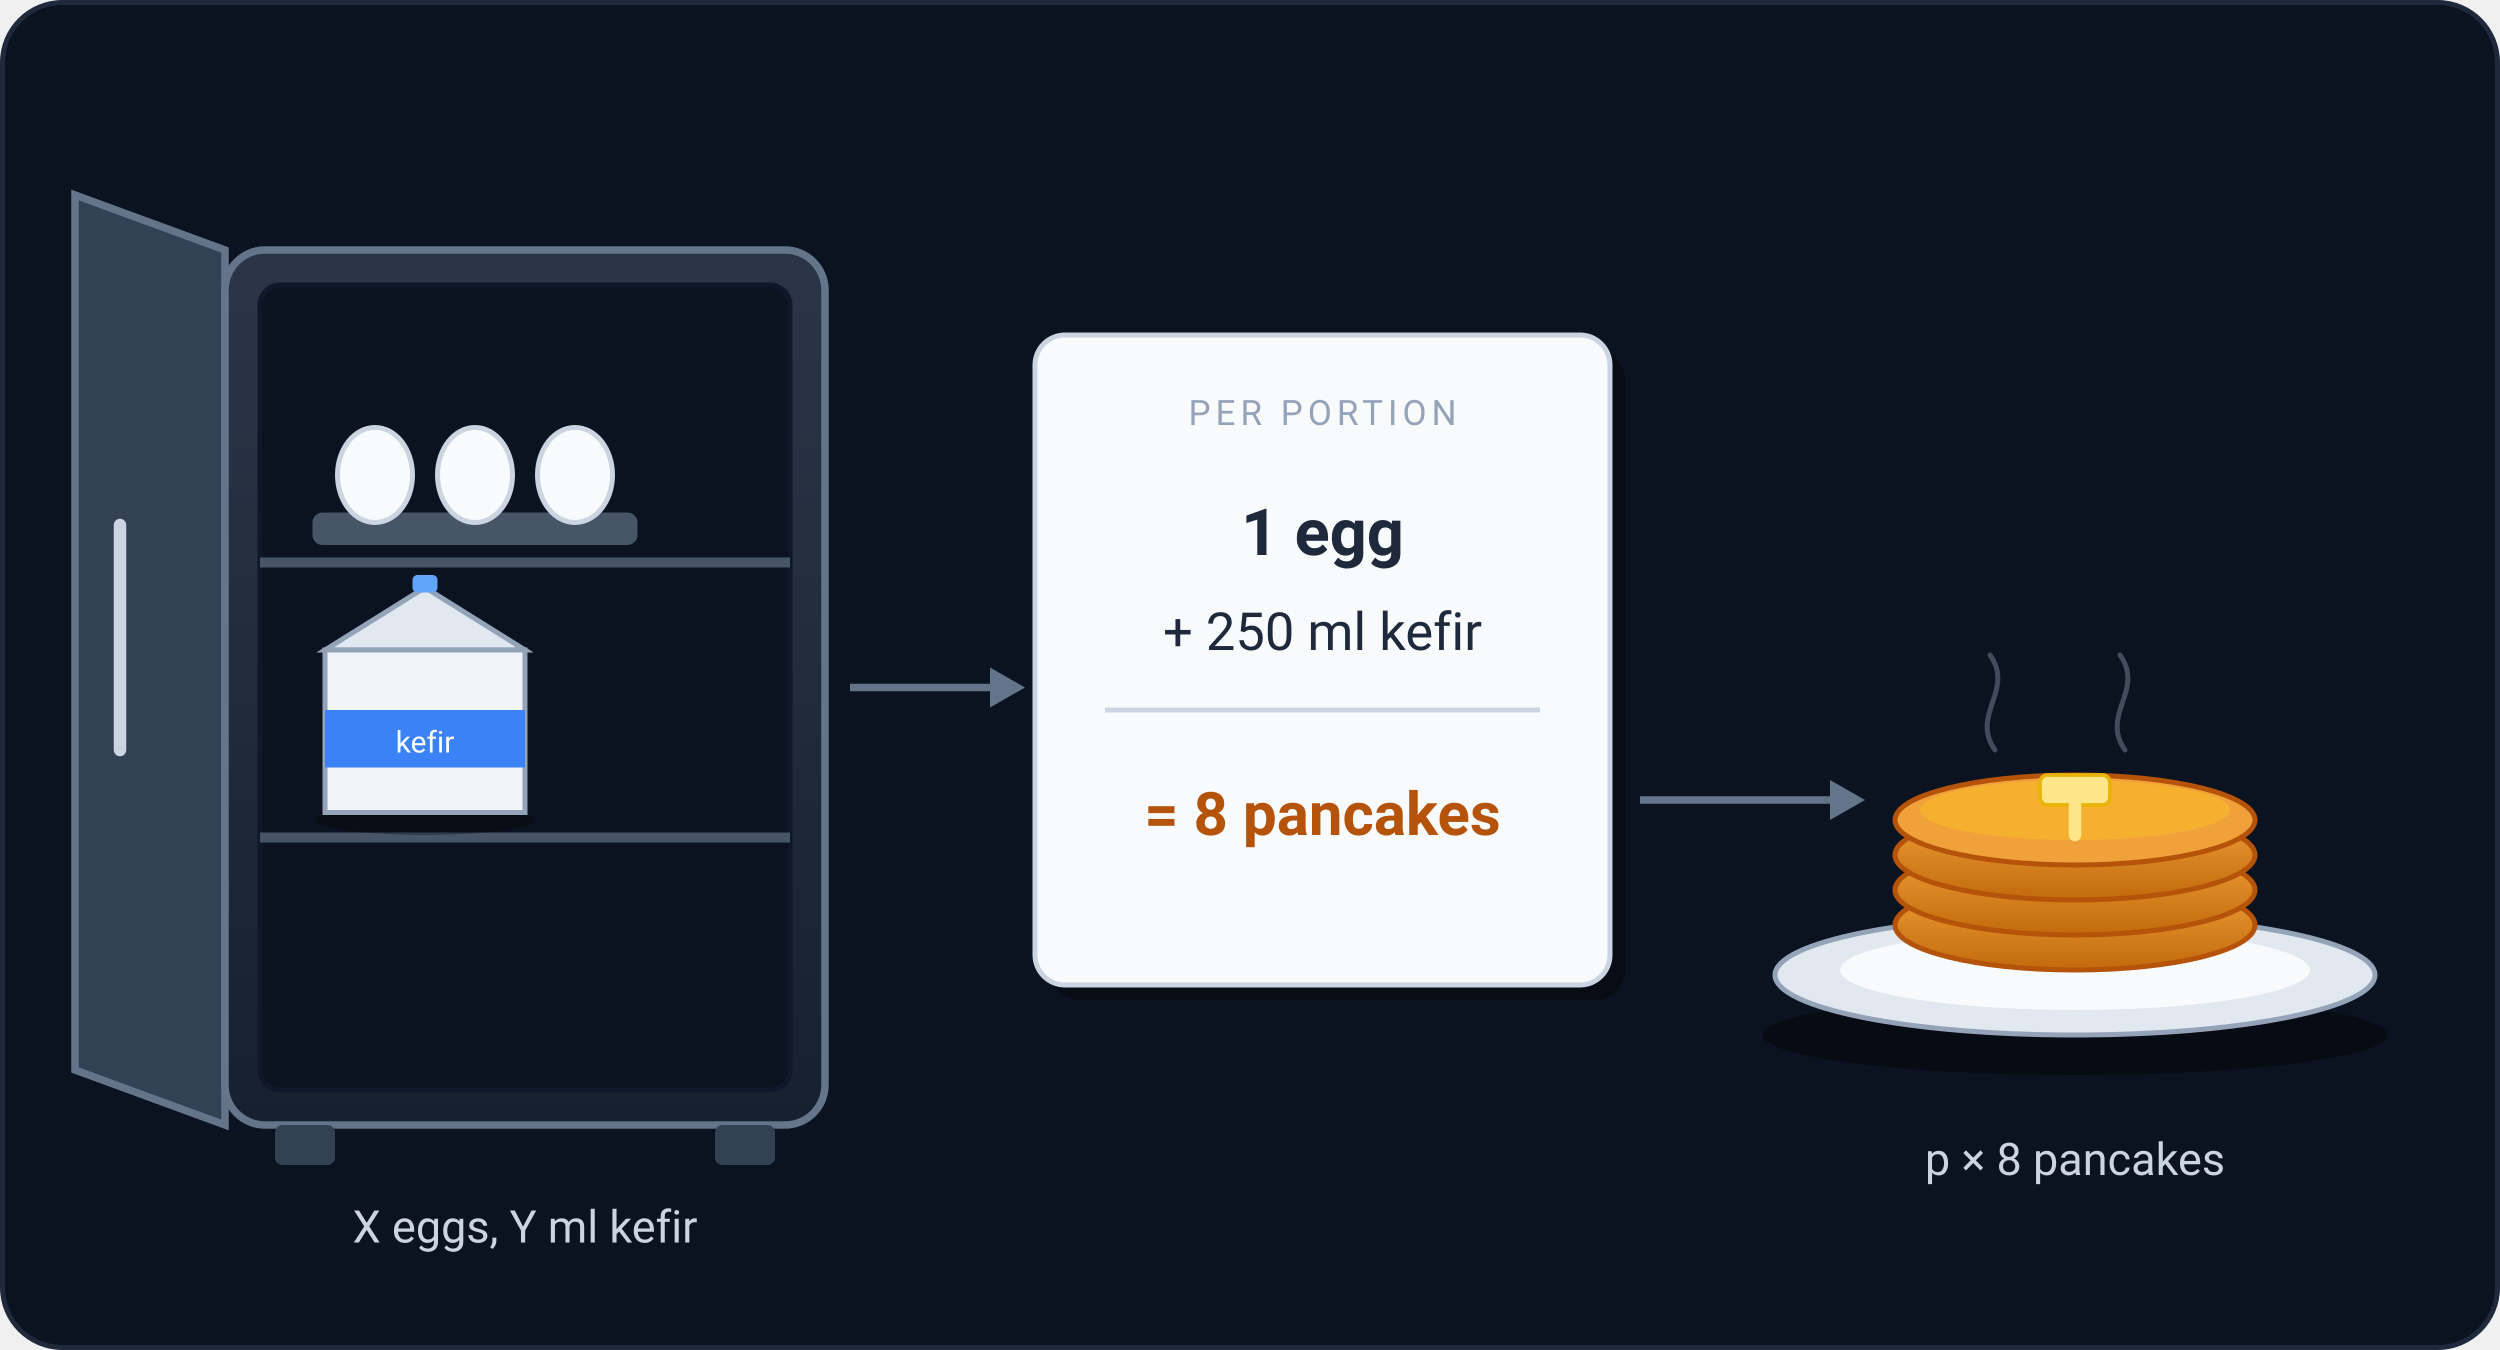
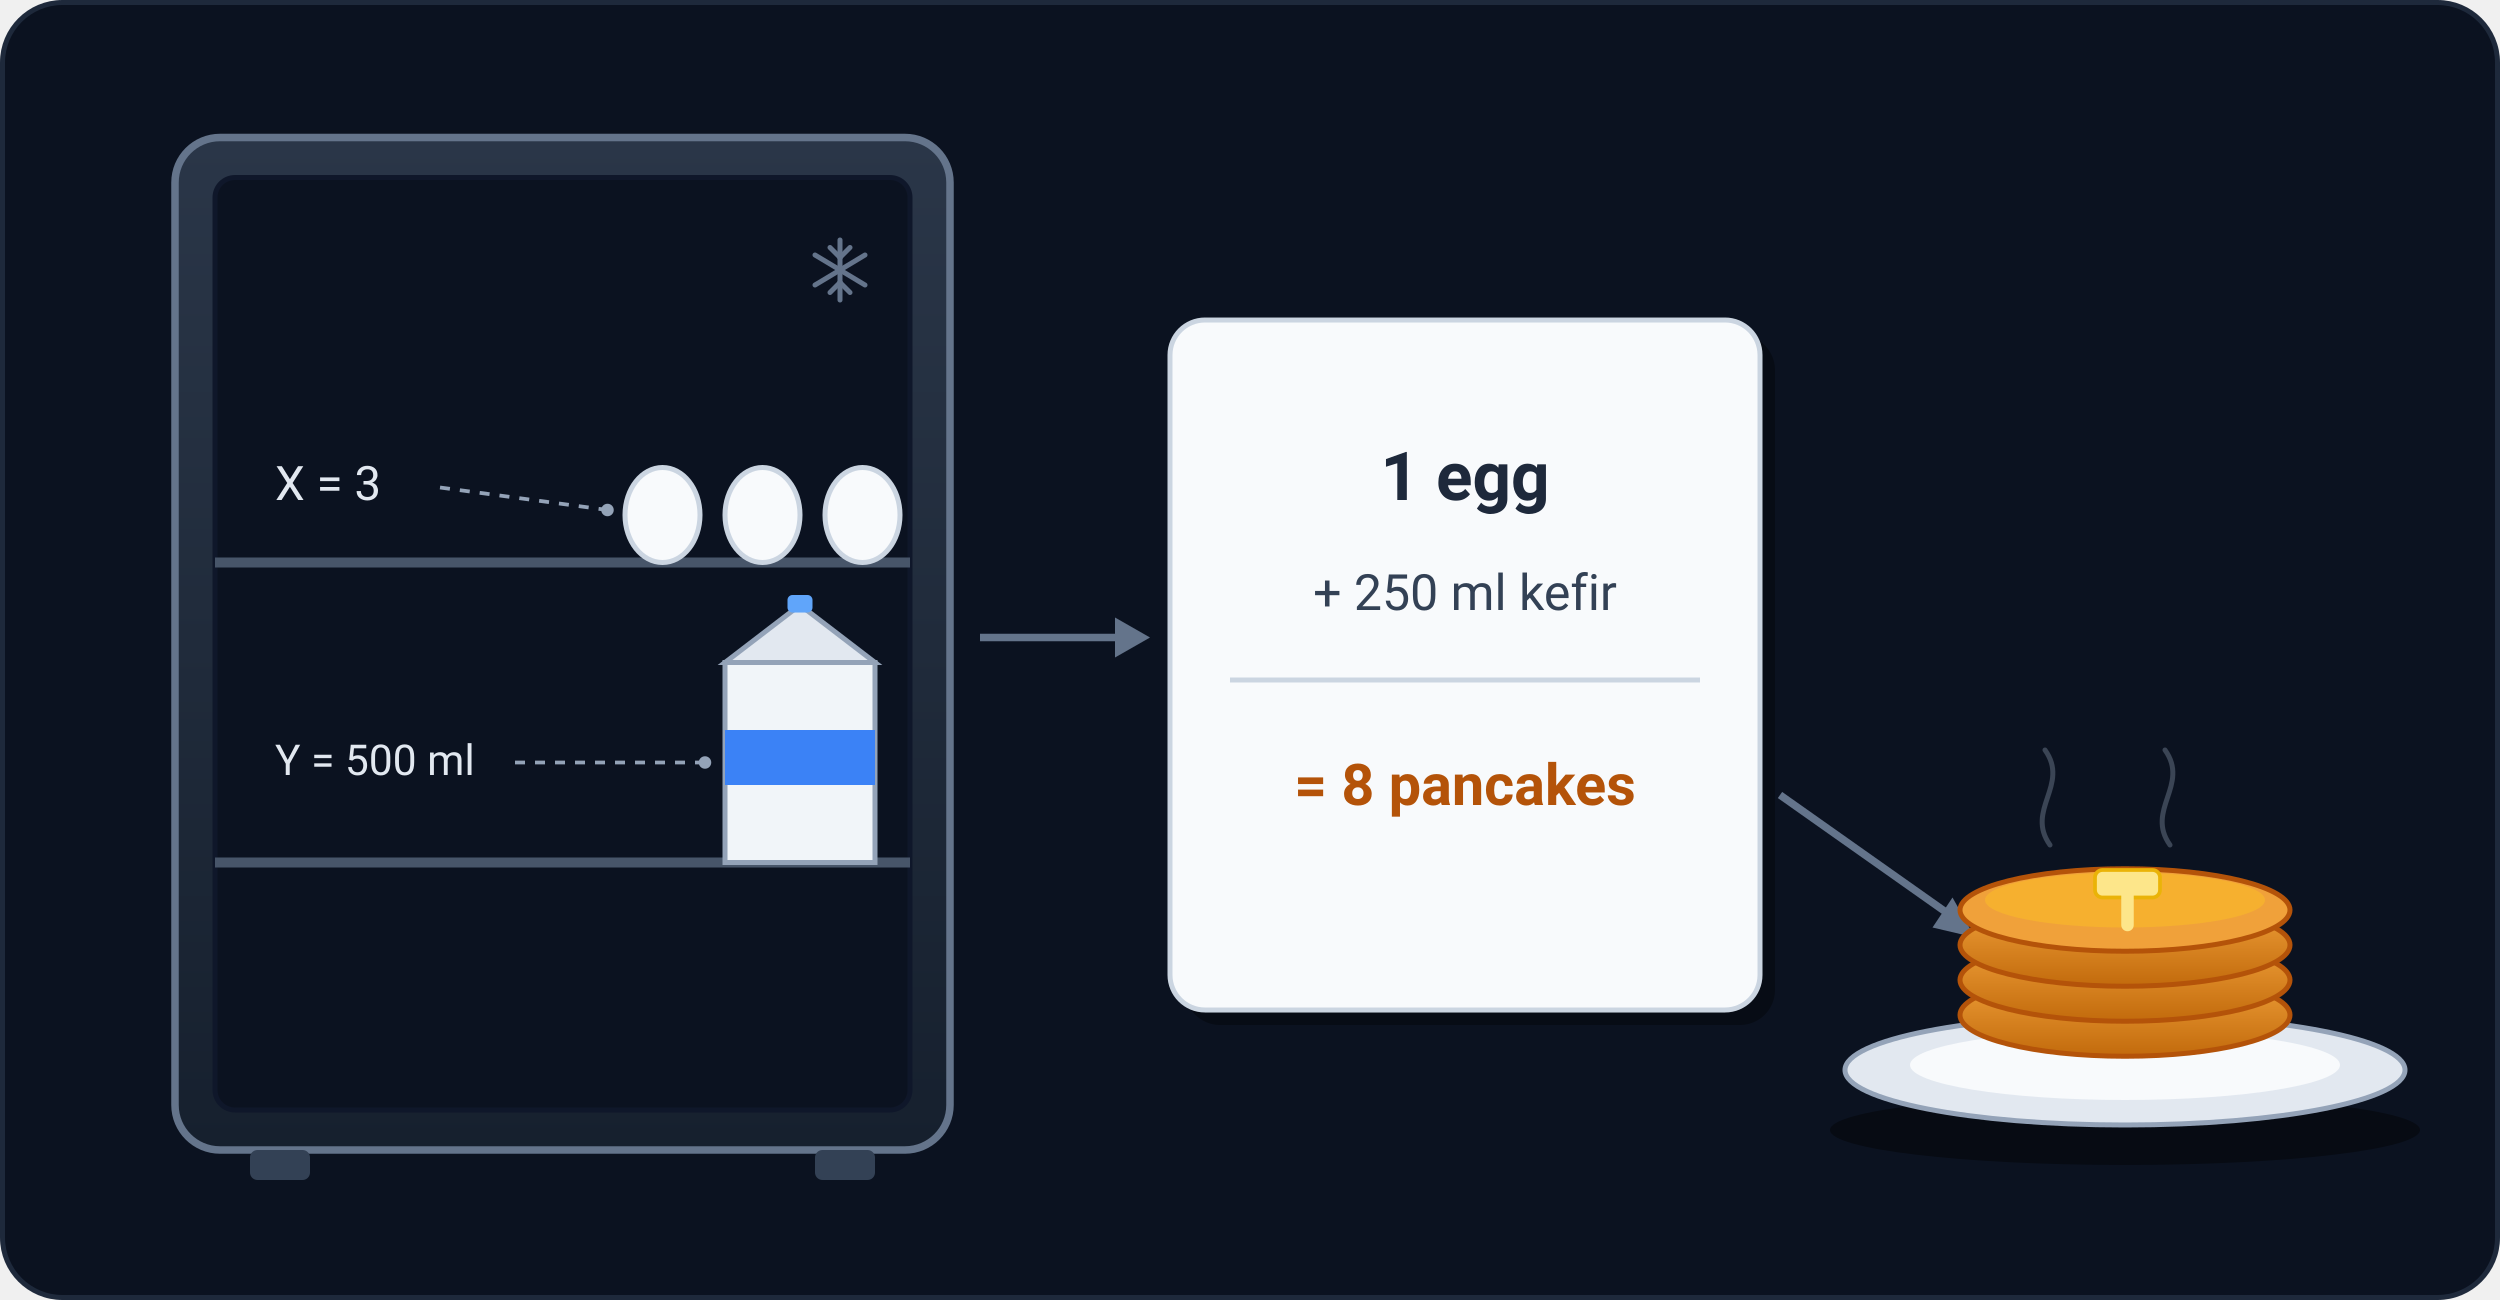
- <svg xmlns="http://www.w3.org/2000/svg" viewBox="0 0 1000 540" role="img" aria-labelledby="pancakeTitle pancakeDesc">
+ <svg xmlns="http://www.w3.org/2000/svg" viewBox="0 0 1000 520" role="img" aria-labelledby="pancakeTitle pancakeDesc">
  <defs>
    <linearGradient id="fridgeBody" x1="0" y1="0" x2="0" y2="1">
      <stop offset="0%" stop-color="#2a3648" />
      <stop offset="100%" stop-color="#16202e" />
    </linearGradient>
    <linearGradient id="pancake" x1="0" y1="0" x2="0" y2="1">
      <stop offset="0%" stop-color="#f0a13a" />
      <stop offset="100%" stop-color="#c26a0c" />
    </linearGradient>
  </defs>
-   <rect x="1" y="1" width="998" height="538" rx="24" fill="#0b1220" stroke="#1e293b" stroke-width="2" />
-   <polygon points="90,100 30,78 30,428 90,450" fill="#334155" stroke="#64748b" stroke-width="3" />
-   <line x1="48" y1="210" x2="48" y2="300" stroke="#cbd5e1" stroke-width="5" stroke-linecap="round" />
-   <rect x="90" y="100" width="240" height="350" rx="16" fill="url(#fridgeBody)" stroke="#64748b" stroke-width="3" />
-   <rect x="104" y="114" width="212" height="322" rx="8" fill="#0b1220" stroke="#0f172a" stroke-width="2" />
-   <line x1="104" y1="225" x2="316" y2="225" stroke="#475569" stroke-width="4" />
-   <line x1="104" y1="335" x2="316" y2="335" stroke="#475569" stroke-width="4" />
-   <rect x="110" y="450" width="24" height="16" rx="3" fill="#334155" />
-   <rect x="286" y="450" width="24" height="16" rx="3" fill="#334155" />
-   <rect x="125" y="205" width="130" height="13" rx="4" fill="#475569" />
+   <rect x="1" y="1" width="998" height="518" rx="24" fill="#0b1220" stroke="#1e293b" stroke-width="2" />
+   <rect x="70" y="55" width="310" height="405" rx="18" fill="url(#fridgeBody)" stroke="#64748b" stroke-width="3" />
+   <rect x="86" y="71" width="278" height="373" rx="8" fill="#0b1220" stroke="#0f172a" stroke-width="2" />
+   <line x1="86" y1="225" x2="364" y2="225" stroke="#475569" stroke-width="4" />
+   <line x1="86" y1="345" x2="364" y2="345" stroke="#475569" stroke-width="4" />
+   <rect x="100" y="460" width="24" height="12" rx="3" fill="#334155" />
+   <rect x="326" y="460" width="24" height="12" rx="3" fill="#334155" />
+   <g stroke="#64748b" stroke-width="2" stroke-linecap="round">
+     <line x1="336" y1="96" x2="336" y2="120" />
+     <line x1="326" y1="102" x2="346" y2="114" />
+     <line x1="346" y1="102" x2="326" y2="114" />
+     <line x1="332" y1="99" x2="336" y2="103" />
+     <line x1="340" y1="99" x2="336" y2="103" />
+     <line x1="332" y1="117" x2="336" y2="113" />
+     <line x1="340" y1="117" x2="336" y2="113" />
+   </g>
  <g fill="#f8fafc" stroke="#cbd5e1" stroke-width="2">
-     <ellipse cx="150" cy="190" rx="15" ry="19" />
-     <ellipse cx="190" cy="190" rx="15" ry="19" />
-     <ellipse cx="230" cy="190" rx="15" ry="19" />
+     <ellipse cx="265" cy="206" rx="15" ry="19" />
+     <ellipse cx="305" cy="206" rx="15" ry="19" />
+     <ellipse cx="345" cy="206" rx="15" ry="19" />
  </g>
-   <ellipse cx="170" cy="328" rx="44" ry="6" fill="#000000" opacity="0.3" />
-   <polygon points="130,260 170,235 210,260" fill="#e2e8f0" stroke="#94a3b8" stroke-width="2" />
-   <rect x="165" y="230" width="10" height="7" rx="2" fill="#60a5fa" />
-   <rect x="130" y="260" width="80" height="65" fill="#f1f5f9" stroke="#94a3b8" stroke-width="2" />
-   <rect x="130" y="284" width="80" height="23" fill="#3b82f6" />
-   <text x="170" y="301" text-anchor="middle" font-family="ui-sans-serif, system-ui, -apple-system, Segoe UI, Roboto, sans-serif" font-size="12" fill="#ffffff">kefir</text>
-   <text x="210" y="497" text-anchor="middle" font-family="ui-sans-serif, system-ui, -apple-system, Segoe UI, Roboto, sans-serif" font-size="18" fill="#cbd5e1">X eggs, Y ml kefir</text>
-   <line x1="340" y1="275" x2="396" y2="275" stroke="#64748b" stroke-width="3" />
-   <polygon points="396,267 410,275 396,283" fill="#64748b" />
-   <rect x="420" y="140" width="230" height="260" rx="12" fill="#000000" opacity="0.35" />
-   <rect x="414" y="134" width="230" height="260" rx="12" fill="#f8fafc" stroke="#cbd5e1" stroke-width="2" />
-   <text x="529" y="170" text-anchor="middle" font-family="ui-sans-serif, system-ui, -apple-system, Segoe UI, Roboto, sans-serif" font-size="14" letter-spacing="2" fill="#94a3b8">PER PORTION</text>
-   <text x="529" y="222" text-anchor="middle" font-family="ui-sans-serif, system-ui, -apple-system, Segoe UI, Roboto, sans-serif" font-size="26" font-weight="600" fill="#1e293b">1 egg</text>
-   <text x="529" y="260" text-anchor="middle" font-family="ui-sans-serif, system-ui, -apple-system, Segoe UI, Roboto, sans-serif" font-size="21" fill="#1e293b">+ 250 ml kefir</text>
-   <line x1="442" y1="284" x2="616" y2="284" stroke="#cbd5e1" stroke-width="2" />
-   <text x="529" y="334" text-anchor="middle" font-family="ui-sans-serif, system-ui, -apple-system, Segoe UI, Roboto, sans-serif" font-size="24" font-weight="700" fill="#b45309">= 8 pancakes</text>
-   <line x1="656" y1="320" x2="732" y2="320" stroke="#64748b" stroke-width="3" />
-   <polygon points="732,312 746,320 732,328" fill="#64748b" />
-   <ellipse cx="830" cy="414" rx="125" ry="16" fill="#000000" opacity="0.4" />
-   <ellipse cx="830" cy="390" rx="120" ry="24" fill="#e2e8f0" stroke="#94a3b8" stroke-width="2" />
-   <ellipse cx="830" cy="388" rx="94" ry="16" fill="#f8fafc" />
+   <polygon points="290,265 320,242 350,265" fill="#e2e8f0" stroke="#94a3b8" stroke-width="2" />
+   <rect x="315" y="238" width="10" height="7" rx="2" fill="#60a5fa" />
+   <rect x="290" y="265" width="60" height="80" fill="#f1f5f9" stroke="#94a3b8" stroke-width="2" />
+   <rect x="290" y="292" width="60" height="22" fill="#3b82f6" />
+   <g font-family="ui-sans-serif, system-ui, -apple-system, Segoe UI, Roboto, sans-serif">
+     <text x="110" y="200" font-size="19" fill="#e2e8f0">X = 3</text>
+     <text x="110" y="310" font-size="17" fill="#e2e8f0">Y = 500 ml</text>
+   </g>
+   <g stroke="#94a3b8" stroke-width="1.5" stroke-dasharray="4 4">
+     <line x1="176" y1="195" x2="243" y2="204" />
+     <line x1="206" y1="305" x2="282" y2="305" />
+   </g>
+   <circle cx="243" cy="204" r="2.5" fill="#94a3b8" />
+   <circle cx="282" cy="305" r="2.5" fill="#94a3b8" />
+   <line x1="392" y1="255" x2="446" y2="255" stroke="#64748b" stroke-width="3" />
+   <polygon points="446,247 460,255 446,263" fill="#64748b" />
+   <rect x="474" y="134" width="236" height="276" rx="14" fill="#000000" opacity="0.35" />
+   <rect x="468" y="128" width="236" height="276" rx="14" fill="#f8fafc" stroke="#cbd5e1" stroke-width="2" />
+   <text x="586" y="200" text-anchor="middle" font-family="ui-sans-serif, system-ui, -apple-system, Segoe UI, Roboto, sans-serif" font-size="27" font-weight="600" fill="#1e293b">1 egg</text>
+   <text x="586" y="244" text-anchor="middle" font-family="ui-sans-serif, system-ui, -apple-system, Segoe UI, Roboto, sans-serif" font-size="20" fill="#334155">+ 250 ml kefir</text>
+   <line x1="492" y1="272" x2="680" y2="272" stroke="#cbd5e1" stroke-width="2" />
+   <text x="586" y="322" text-anchor="middle" font-family="ui-sans-serif, system-ui, -apple-system, Segoe UI, Roboto, sans-serif" font-size="23" font-weight="700" fill="#b45309">= 8 pancakes</text>
+   <line x1="712" y1="318" x2="780" y2="366" stroke="#64748b" stroke-width="3" />
+   <polygon points="773,371 790,375 781,359" fill="#64748b" />
+   <ellipse cx="850" cy="452" rx="118" ry="14" fill="#000000" opacity="0.4" />
+   <ellipse cx="850" cy="428" rx="112" ry="22" fill="#e2e8f0" stroke="#94a3b8" stroke-width="2" />
+   <ellipse cx="850" cy="426" rx="86" ry="14" fill="#f8fafc" />
  <g stroke="#b45309" stroke-width="2">
-     <ellipse cx="830" cy="370" rx="72" ry="18" fill="url(#pancake)" />
-     <ellipse cx="830" cy="356" rx="72" ry="18" fill="url(#pancake)" />
-     <ellipse cx="830" cy="342" rx="72" ry="18" fill="url(#pancake)" />
-     <ellipse cx="830" cy="328" rx="72" ry="18" fill="#f0a13a" />
+     <ellipse cx="850" cy="406" rx="66" ry="16.5" fill="url(#pancake)" />
+     <ellipse cx="850" cy="392" rx="66" ry="16.5" fill="url(#pancake)" />
+     <ellipse cx="850" cy="378" rx="66" ry="16.5" fill="url(#pancake)" />
+     <ellipse cx="850" cy="364" rx="66" ry="16.5" fill="#f0a13a" />
  </g>
-   <ellipse cx="830" cy="324" rx="62" ry="12" fill="#fbbf24" opacity="0.5" />
-   <rect x="816" y="310" width="28" height="12" rx="3" fill="#fde68a" stroke="#eab308" stroke-width="1.5" />
-   <path d="M830 322 L 830 334" stroke="#fde68a" stroke-width="5" stroke-linecap="round" />
-   <g fill="none" stroke="#94a3b8" stroke-width="2" stroke-linecap="round" opacity="0.4">
-     <path d="M798 300 C 788 286 806 276 796 262" />
-     <path d="M850 300 C 840 286 858 276 848 262" />
+   <ellipse cx="850" cy="360" rx="56" ry="11" fill="#fbbf24" opacity="0.5" />
+   <rect x="838" y="348" width="26" height="11" rx="3" fill="#fde68a" stroke="#eab308" stroke-width="1.5" />
+   <path d="M851 358 L 851 370" stroke="#fde68a" stroke-width="5" stroke-linecap="round" />
+   <g fill="none" stroke="#94a3b8" stroke-width="2" stroke-linecap="round" opacity="0.35">
+     <path d="M820 338 C 810 324 828 314 818 300" />
+     <path d="M868 338 C 858 324 876 314 866 300" />
  </g>
-   <text x="830" y="470" text-anchor="middle" font-family="ui-sans-serif, system-ui, -apple-system, Segoe UI, Roboto, sans-serif" font-size="18" fill="#cbd5e1">p × 8 pancakes</text>
</svg>
